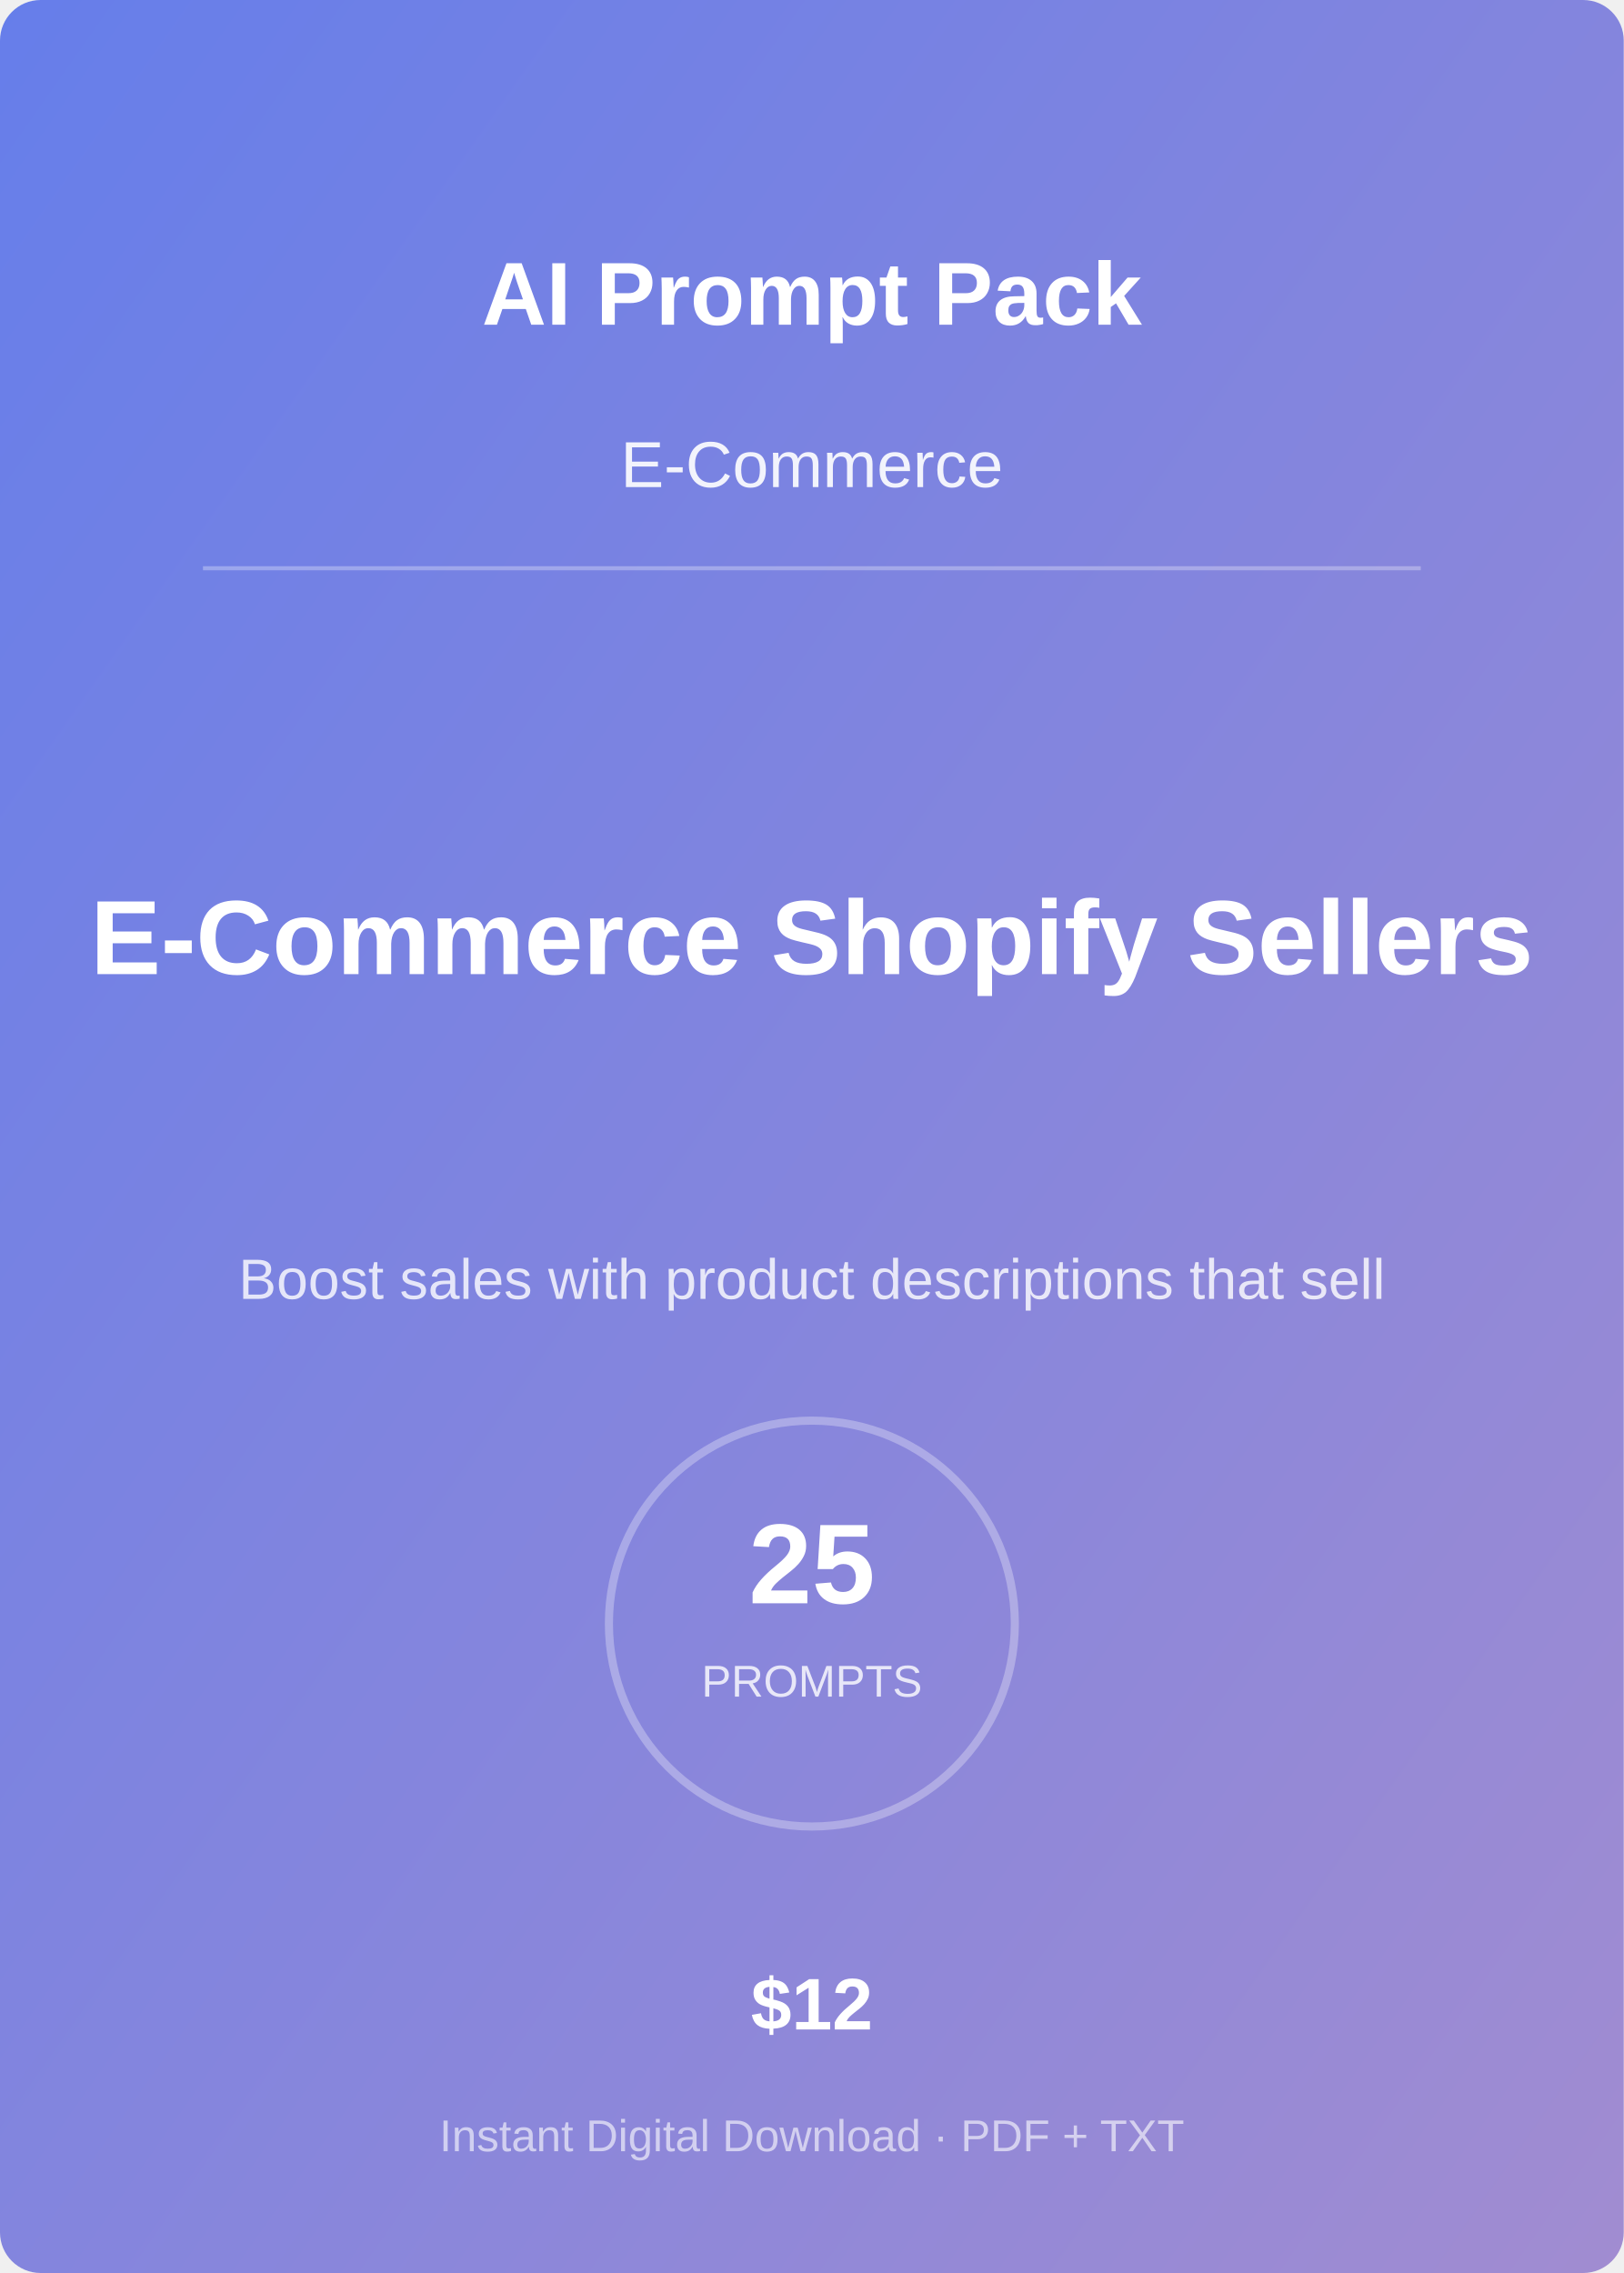
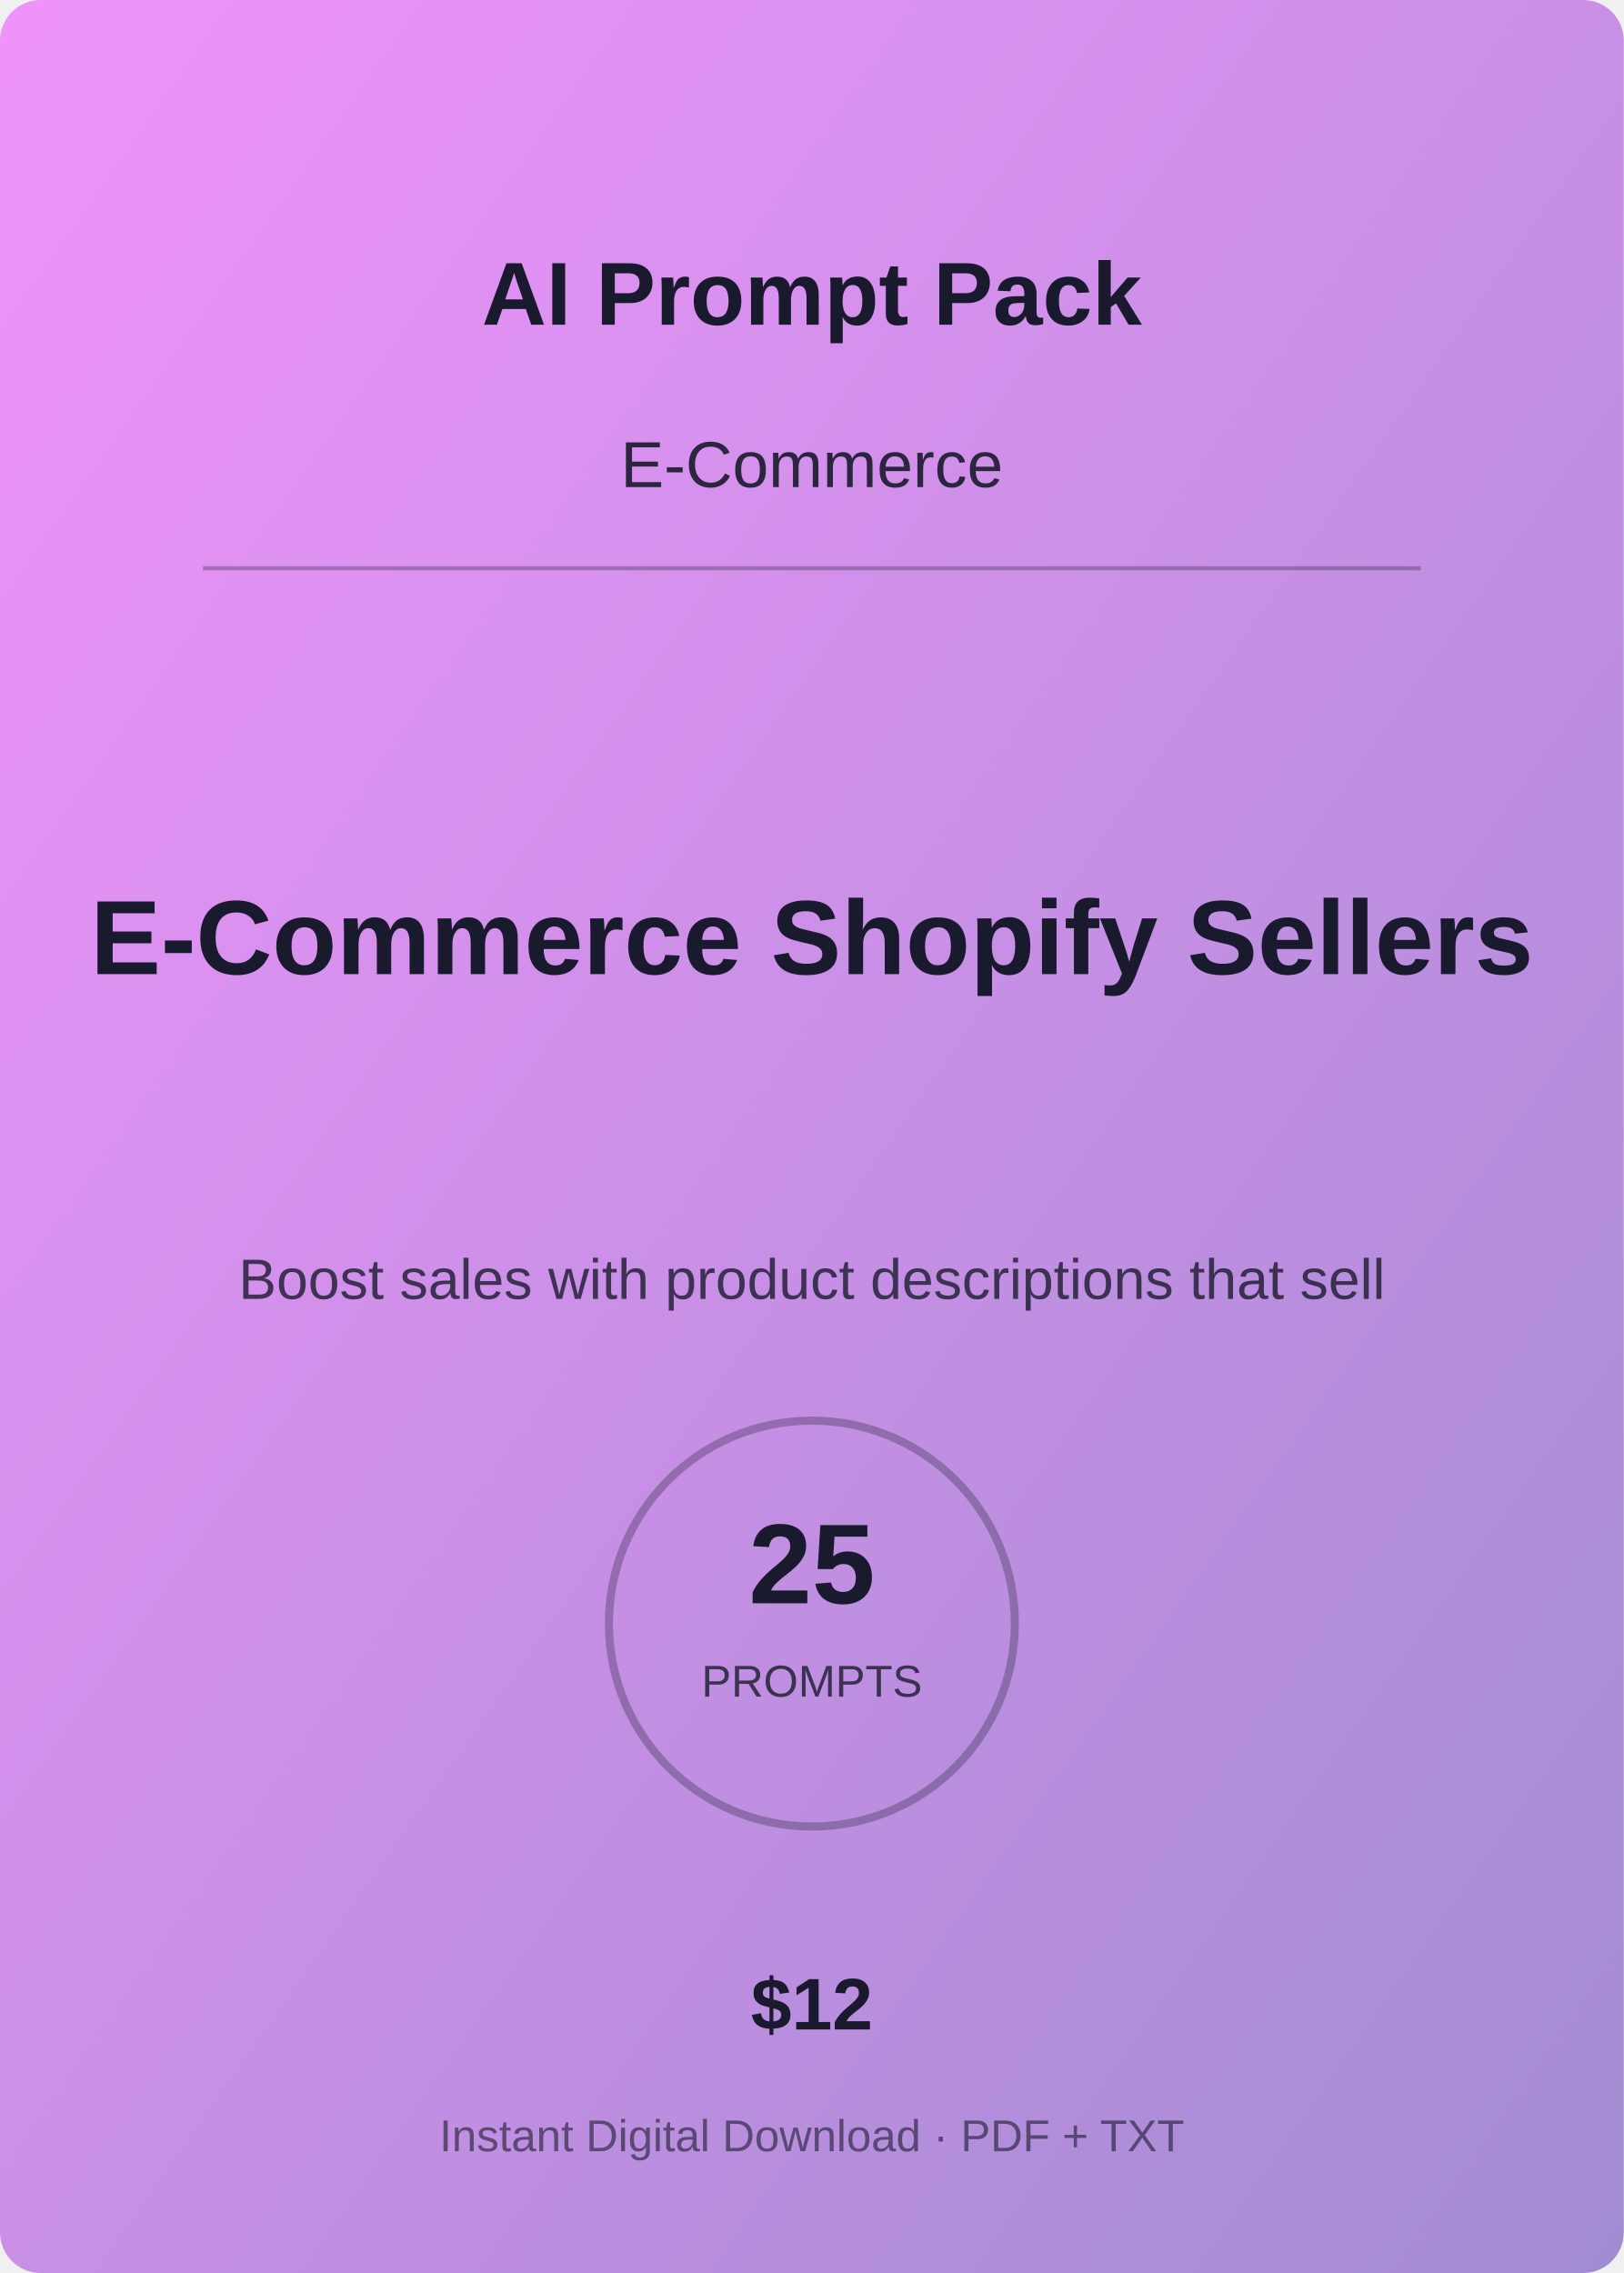
<svg xmlns="http://www.w3.org/2000/svg" viewBox="0 0 400 560">
  <defs>
    <linearGradient id="bg" x1="0%" y1="0%" x2="100%" y2="100%">
-       <stop offset="0%" style="stop-color:#667eea" />
+       <stop offset="0%" style="stop-color:#f093fb" />
      <stop offset="100%" style="stop-color:#a18cd1" />
    </linearGradient>
  </defs>
  <rect width="400" height="560" fill="url(#bg)" rx="10" />
-   <text x="200" y="80" text-anchor="middle" font-family="Arial,sans-serif" font-size="22" font-weight="bold" fill="#fff">AI Prompt Pack</text>
-   <text x="200" y="120" text-anchor="middle" font-family="Arial,sans-serif" font-size="16" fill="#fff" opacity="0.9">E-Commerce</text>
-   <line x1="50" y1="140" x2="350" y2="140" stroke="#fff" stroke-width="1" opacity="0.3" />
-   <text x="200" y="240" text-anchor="middle" font-family="Arial,sans-serif" font-size="26" font-weight="bold" fill="#fff">E-Commerce Shopify Sellers</text>
-   <text x="200" y="320" text-anchor="middle" font-family="Arial,sans-serif" font-size="14" fill="#fff" opacity="0.8">Boost sales with product descriptions that sell</text>
-   <circle cx="200" cy="400" r="50" fill="none" stroke="#fff" stroke-width="2" opacity="0.3" />
-   <text x="200" y="395" text-anchor="middle" font-family="Arial,sans-serif" font-size="28" font-weight="bold" fill="#fff">25</text>
-   <text x="200" y="418" text-anchor="middle" font-family="Arial,sans-serif" font-size="11" fill="#fff" opacity="0.8">PROMPTS</text>
-   <text x="200" y="500" text-anchor="middle" font-family="Arial,sans-serif" font-size="18" font-weight="bold" fill="#fff">$12</text>
-   <text x="200" y="530" text-anchor="middle" font-family="Arial,sans-serif" font-size="11" fill="#fff" opacity="0.6">Instant Digital Download · PDF + TXT</text>
+   <text x="200" y="80" text-anchor="middle" font-family="Arial,sans-serif" font-size="22" font-weight="bold" fill="#1a1a2e">AI Prompt Pack</text>
+   <text x="200" y="120" text-anchor="middle" font-family="Arial,sans-serif" font-size="16" fill="#1a1a2e" opacity="0.9">E-Commerce</text>
+   <line x1="50" y1="140" x2="350" y2="140" stroke="#1a1a2e" stroke-width="1" opacity="0.3" />
+   <text x="200" y="240" text-anchor="middle" font-family="Arial,sans-serif" font-size="26" font-weight="bold" fill="#1a1a2e">E-Commerce Shopify Sellers</text>
+   <text x="200" y="320" text-anchor="middle" font-family="Arial,sans-serif" font-size="14" fill="#1a1a2e" opacity="0.8">Boost sales with product descriptions that sell</text>
+   <circle cx="200" cy="400" r="50" fill="none" stroke="#1a1a2e" stroke-width="2" opacity="0.3" />
+   <text x="200" y="395" text-anchor="middle" font-family="Arial,sans-serif" font-size="28" font-weight="bold" fill="#1a1a2e">25</text>
+   <text x="200" y="418" text-anchor="middle" font-family="Arial,sans-serif" font-size="11" fill="#1a1a2e" opacity="0.8">PROMPTS</text>
+   <text x="200" y="500" text-anchor="middle" font-family="Arial,sans-serif" font-size="18" font-weight="bold" fill="#1a1a2e">$12</text>
+   <text x="200" y="530" text-anchor="middle" font-family="Arial,sans-serif" font-size="11" fill="#1a1a2e" opacity="0.6">Instant Digital Download · PDF + TXT</text>
</svg>
